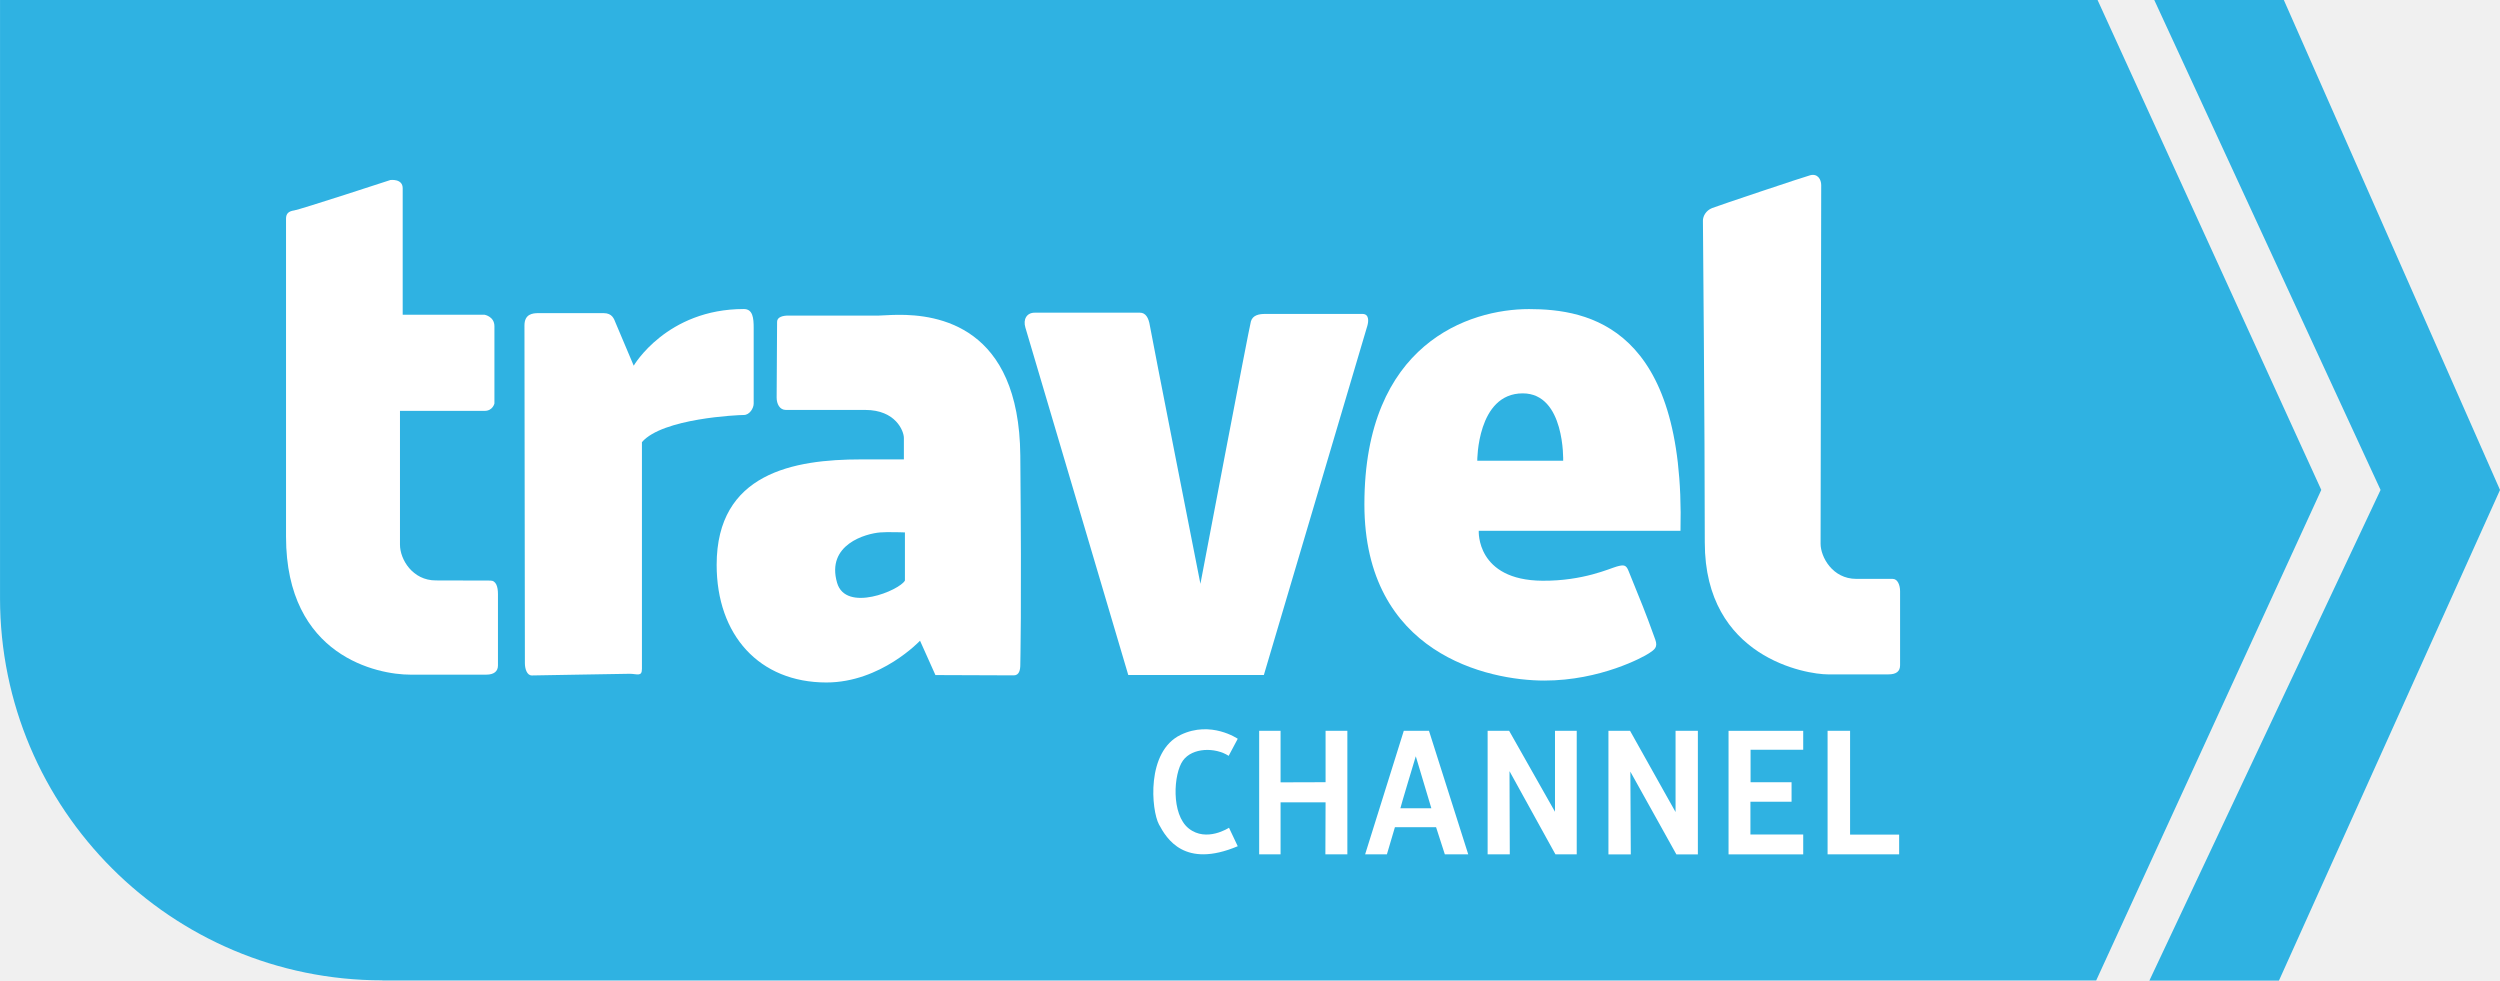
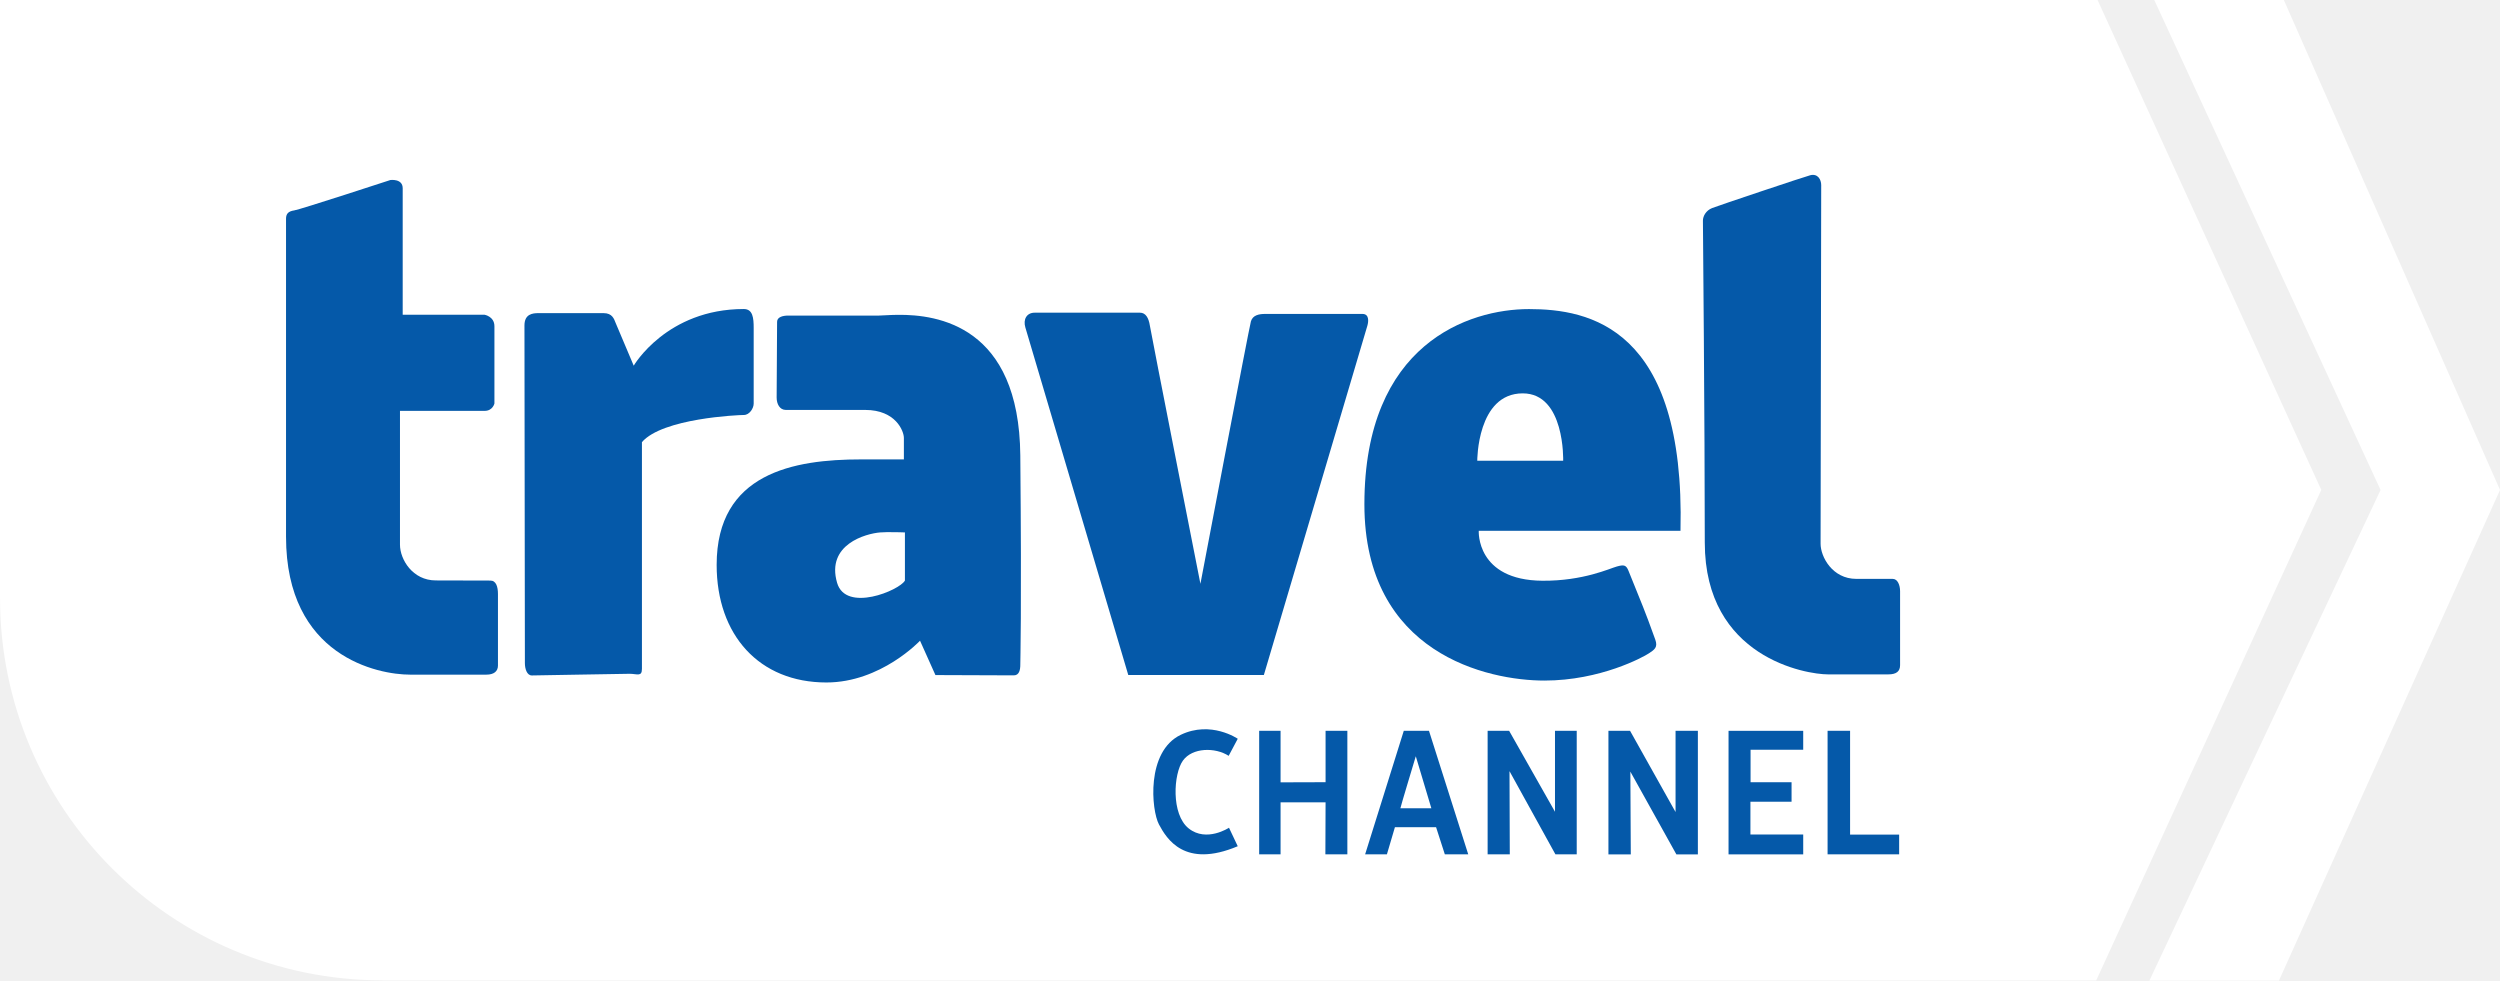
- <svg xmlns="http://www.w3.org/2000/svg" id="svg2" width="600" height="235.35" version="1.1">
-   <path id="path8" d="m548.12-3.6e-4h-31.096l54.314 117.59-55.484 117.75h31.096l53.053-117.75-51.883-117.59z" fill="#2fb2e2" />
-   <path id="path10" d="m557.11 117.56h-0.011l-53.683-117.56h-503.41v143.52c0 50.679 41.082 91.762 91.762 91.762v0.023h411.32l54.016-117.72h0.011l-0.011-0.011 0.011-0.011z" fill="#2fb2e2" />
-   <path id="path12" d="m68.647 128.8c0 28.825 22.129 33.114 29.766 33.114h18.334c1.777 0 2.763-0.791 2.763-2.179v-17.153c0-1.777-0.447-3.245-1.823-3.245s-9.735-0.034-13.094-0.034c-5.572 0-8.599-5.034-8.599-8.588v-32.105h20.306c1.972 0 2.362-1.777 2.362-1.777v-18.529c0-2.362-2.362-2.763-2.362-2.763h-19.653v-30.362c0-2.373-2.958-1.972-2.958-1.972s-21.694 7.097-23.081 7.292c-1.376 0.195-1.961 0.791-1.961 1.972v76.329z" fill="#fff" />
-   <path id="path14" d="m125.87 78.11c0-2.763 1.972-2.958 3.348-2.958h15.651c2.075 0 2.5 1.376 2.889 2.362 0.401 0.986 4.334 10.251 4.334 10.251s7.889-13.599 26.429-13.599c2.167 0 2.362 2.167 2.362 4.54v18.162c0 1.101-0.986 2.729-2.362 2.729-1.387 0-19.526 0.791-24.457 6.513v54.417c0 1.972-1.181 1.181-2.958 1.181s-22.278 0.401-23.459 0.401-1.674-1.582-1.674-2.958c0-1.387-0.103-81.041-0.103-81.041" fill="#fff" />
-   <path id="path16" d="m215.51 75.56c-2.188 0.02-3.838 0.178-4.586 0.178h-21.756c-1.192 0-2.666 0.312-2.666 1.493s-0.107 16.722-0.107 18.201c0 1.479 0.713 2.951 2.204 2.951h19.054c7.338 0 9.278 5.091 9.278 6.719v5.155h-10.309c-16.121 0-34.625 3.273-34.625 25.311 0 16.855 10.221 28.226 26.342 28.226 13.083 0 22.467-10.025 22.467-10.025l3.697 8.247s17.475 0.071 18.806 0.071c1.33 0 1.564-1.367 1.564-2.559 0-1.181 0.344-12.015 0-50.231-0.289-31.125-19.881-33.823-29.364-33.736zm-2.559 52.151c1.933-0.022 4.23 0.071 4.23 0.071v11.553c-1.296 2.35-14.195 7.757-16.281 0.533-2.672-9.219 6.939-11.812 10.345-12.087 0.467-0.04 1.062-0.064 1.706-0.071z" fill="#fff" />
-   <path id="path18" d="m246.09 78.6c-0.585-1.926 0.298-3.554 2.224-3.554h25.282c1.341 0 2.075 1.192 2.373 3.107 0.298 1.926 12.131 61.962 12.131 61.962s11.684-61.515 12.119-62.994c0.447-1.479 1.926-1.777 3.405-1.777h23.368c1.628 0 1.479 1.777 1.181 2.809-0.298 1.032-24.847 83.85-24.847 83.85h-32.54l-24.698-83.403z" fill="#fff" />
-   <path id="path20" d="m408.7 52.96c0-1.032 0.676-2.419 2.213-3.027 1.468-0.585 22.336-7.579 23.551-7.877 1.812-0.459 2.626 1.043 2.626 2.373 0 1.341-0.149 82.967-0.149 86.075 0 3.107 2.809 8.427 8.576 8.427h8.726c1.181 0 1.777 1.479 1.777 2.958v17.749c0 1.479-0.883 2.213-2.809 2.213h-14.504c-5.171 0-29.559-3.99-29.559-31.646 0-27.644-0.447-77.246-0.447-77.246" fill="#fff" />
-   <path id="path22" d="m366.95 74.18c-14.344 0-39.495 8.248-39.495 46.854 0 35.934 29.731 42.303 43.192 42.303 13.45 0 23.768-5.647 25.098-6.541 1.33-0.883 2.182-1.425 1.529-3.271-2.798-7.785-3.029-8.023-6.434-16.53-0.585-1.479-1.18-1.478-2.808-1.031-1.628 0.436-8.008 3.482-17.846 3.413-15.972-0.115-15.286-11.98-15.286-11.98h48.418c1.181-48.948-22.023-53.217-36.367-53.217zm-1.493 20.227c10.182 0 9.705 16.175 9.705 16.175h-20.618s-0.071-16.175 10.914-16.175z" fill="#fff" />
-   <path id="path24" d="m294.88 181.4 2.179-4.093s-6.432-4.437-13.679-0.952c-8.37 4.013-7.051 18.116-5.229 21.51 1.835 3.405 6.1 10.629 18.907 5.229l-2.098-4.437s-5.4 3.566-9.666 0.172c-4.277-3.394-3.658-13.151-1.387-16.293 2.259-3.142 7.739-3.222 10.973-1.135" fill="#fff" />
-   <path id="path26" d="m302.2 175.39h5.137v12.372l10.801-0.034v-12.337h5.228v29.651h-5.274l0.046-12.475-10.801-0.011v12.486h-5.137v-29.651z" fill="#fff" />
-   <path id="path28" d="m336.91 175.39-9.278 29.648h5.226l1.92-6.505h9.883l2.097 6.505h5.617l-9.421-29.648h-6.043zm2.88 6.114 3.733 12.478h-7.43c-0.069 0 3.697-12.478 3.697-12.478z" fill="#fff" />
-   <path id="path30" d="m357.03 175.39h5.16l11.007 19.435v-19.435h5.217v29.651h-5.114l-11.019-19.962 0.069 19.962h-5.32v-29.651z" fill="#fff" />
-   <path id="path32" d="m391.39 205.05h-5.366v-29.651h5.194l10.916 19.492v-19.492h5.355v29.651h-5.16l-11.042-19.859 0.103 19.859z" fill="#fff" />
-   <path id="path34" d="m414.85 205.05v-29.651h17.921v4.54h-12.635v7.797h9.838v4.678h-9.872v7.866h12.67v4.77h-17.921z" fill="#fff" />
-   <path id="path36" d="m438.62 175.39h5.4v24.915h11.776v4.735h-17.176v-29.651z" fill="#fff" />
+ <svg xmlns="http://www.w3.org/2000/svg" id="svg34" width="600" height="235.35" version="1.1">
+   <path id="path2" d="m548.12-3.6e-4h-31.096l54.314 117.59-55.484 117.75h31.096l53.053-117.75-51.883-117.59z" fill="#fff" />
+   <path id="path4" d="m557.11 117.56h-0.011l-53.683-117.56h-503.41v143.52c0 50.679 41.082 91.762 91.762 91.762v0.023h411.32l54.016-117.72h0.011l-0.011-0.011 0.011-0.011z" fill="#fff" />
+   <g id="g32" fill="#0559a9">
+     <path id="path6" d="m68.647 128.8c0 28.825 22.129 33.114 29.766 33.114h18.334c1.777 0 2.763-0.791 2.763-2.179v-17.153c0-1.777-0.447-3.245-1.823-3.245s-9.735-0.034-13.094-0.034c-5.572 0-8.599-5.034-8.599-8.588v-32.105h20.306c1.972 0 2.362-1.777 2.362-1.777v-18.529c0-2.362-2.362-2.763-2.362-2.763h-19.653v-30.362c0-2.373-2.958-1.972-2.958-1.972s-21.694 7.097-23.081 7.292c-1.376 0.195-1.961 0.791-1.961 1.972v76.329z" />
+     <path id="path8" d="m125.87 78.11c0-2.763 1.972-2.958 3.348-2.958h15.651c2.075 0 2.5 1.376 2.889 2.362 0.401 0.986 4.334 10.251 4.334 10.251s7.889-13.599 26.429-13.599c2.167 0 2.362 2.167 2.362 4.54v18.162c0 1.101-0.986 2.729-2.362 2.729-1.387 0-19.526 0.791-24.457 6.513v54.417c0 1.972-1.181 1.181-2.958 1.181s-22.278 0.401-23.459 0.401-1.674-1.582-1.674-2.958c0-1.387-0.103-81.041-0.103-81.041" />
+     <path id="path10" d="m215.51 75.56c-2.188 0.02-3.838 0.178-4.586 0.178h-21.756c-1.192 0-2.666 0.312-2.666 1.493s-0.107 16.722-0.107 18.201c0 1.479 0.713 2.951 2.204 2.951h19.054c7.338 0 9.278 5.091 9.278 6.719v5.155h-10.309c-16.121 0-34.625 3.273-34.625 25.311 0 16.855 10.221 28.226 26.342 28.226 13.083 0 22.467-10.025 22.467-10.025l3.697 8.247s17.475 0.071 18.806 0.071c1.33 0 1.564-1.367 1.564-2.559 0-1.181 0.344-12.015 0-50.231-0.289-31.125-19.881-33.823-29.364-33.736zm-2.559 52.151c1.933-0.022 4.23 0.071 4.23 0.071v11.553c-1.296 2.35-14.195 7.757-16.281 0.533-2.672-9.219 6.939-11.812 10.345-12.087 0.467-0.04 1.062-0.064 1.706-0.071z" />
+     <path id="path12" d="m246.09 78.6c-0.585-1.926 0.298-3.554 2.224-3.554h25.282c1.341 0 2.075 1.192 2.373 3.107 0.298 1.926 12.131 61.962 12.131 61.962s11.684-61.515 12.119-62.994c0.447-1.479 1.926-1.777 3.405-1.777h23.368c1.628 0 1.479 1.777 1.181 2.809-0.298 1.032-24.847 83.85-24.847 83.85h-32.54l-24.698-83.403z" />
+     <path id="path14" d="m408.7 52.96c0-1.032 0.676-2.419 2.213-3.027 1.468-0.585 22.336-7.579 23.551-7.877 1.812-0.459 2.626 1.043 2.626 2.373 0 1.341-0.149 82.967-0.149 86.075 0 3.107 2.809 8.427 8.576 8.427h8.726c1.181 0 1.777 1.479 1.777 2.958v17.749c0 1.479-0.883 2.213-2.809 2.213h-14.504c-5.171 0-29.559-3.99-29.559-31.646 0-27.644-0.447-77.246-0.447-77.246" />
+     <path id="path16" d="m366.95 74.18c-14.344 0-39.495 8.248-39.495 46.854 0 35.934 29.731 42.303 43.192 42.303 13.45 0 23.768-5.647 25.098-6.541 1.33-0.883 2.182-1.425 1.529-3.271-2.798-7.785-3.029-8.023-6.434-16.53-0.585-1.479-1.18-1.478-2.808-1.031-1.628 0.436-8.008 3.482-17.846 3.413-15.972-0.115-15.286-11.98-15.286-11.98h48.418c1.181-48.948-22.023-53.217-36.367-53.217zm-1.493 20.227c10.182 0 9.705 16.175 9.705 16.175h-20.618s-0.071-16.175 10.914-16.175z" />
+     <path id="path18" d="m294.88 181.4 2.179-4.093s-6.432-4.437-13.679-0.952c-8.37 4.013-7.051 18.116-5.229 21.51 1.835 3.405 6.1 10.629 18.907 5.229l-2.098-4.437s-5.4 3.566-9.666 0.172c-4.277-3.394-3.658-13.151-1.387-16.293 2.259-3.142 7.739-3.222 10.973-1.135" />
+     <path id="path20" d="m302.2 175.39h5.137v12.372l10.801-0.034v-12.337h5.228v29.651h-5.274l0.046-12.475-10.801-0.011v12.486h-5.137v-29.651z" />
+     <path id="path22" d="m336.91 175.39-9.278 29.648h5.226l1.92-6.505h9.883l2.097 6.505h5.617l-9.421-29.648h-6.043zm2.88 6.114 3.733 12.478h-7.43c-0.069 0 3.697-12.478 3.697-12.478z" />
+     <path id="path24" d="m357.03 175.39h5.16l11.007 19.435v-19.435h5.217v29.651h-5.114l-11.019-19.962 0.069 19.962h-5.32v-29.651z" />
+     <path id="path26" d="m391.39 205.05h-5.366v-29.651h5.194l10.916 19.492v-19.492h5.355v29.651h-5.16l-11.042-19.859 0.103 19.859z" />
+     <path id="path28" d="m414.85 205.05v-29.651h17.921v4.54h-12.635v7.797h9.838v4.678h-9.872v7.866h12.67v4.77h-17.921z" />
+     <path id="path30" d="m438.62 175.39h5.4v24.915h11.776v4.735h-17.176v-29.651z" />
+   </g>
</svg>
